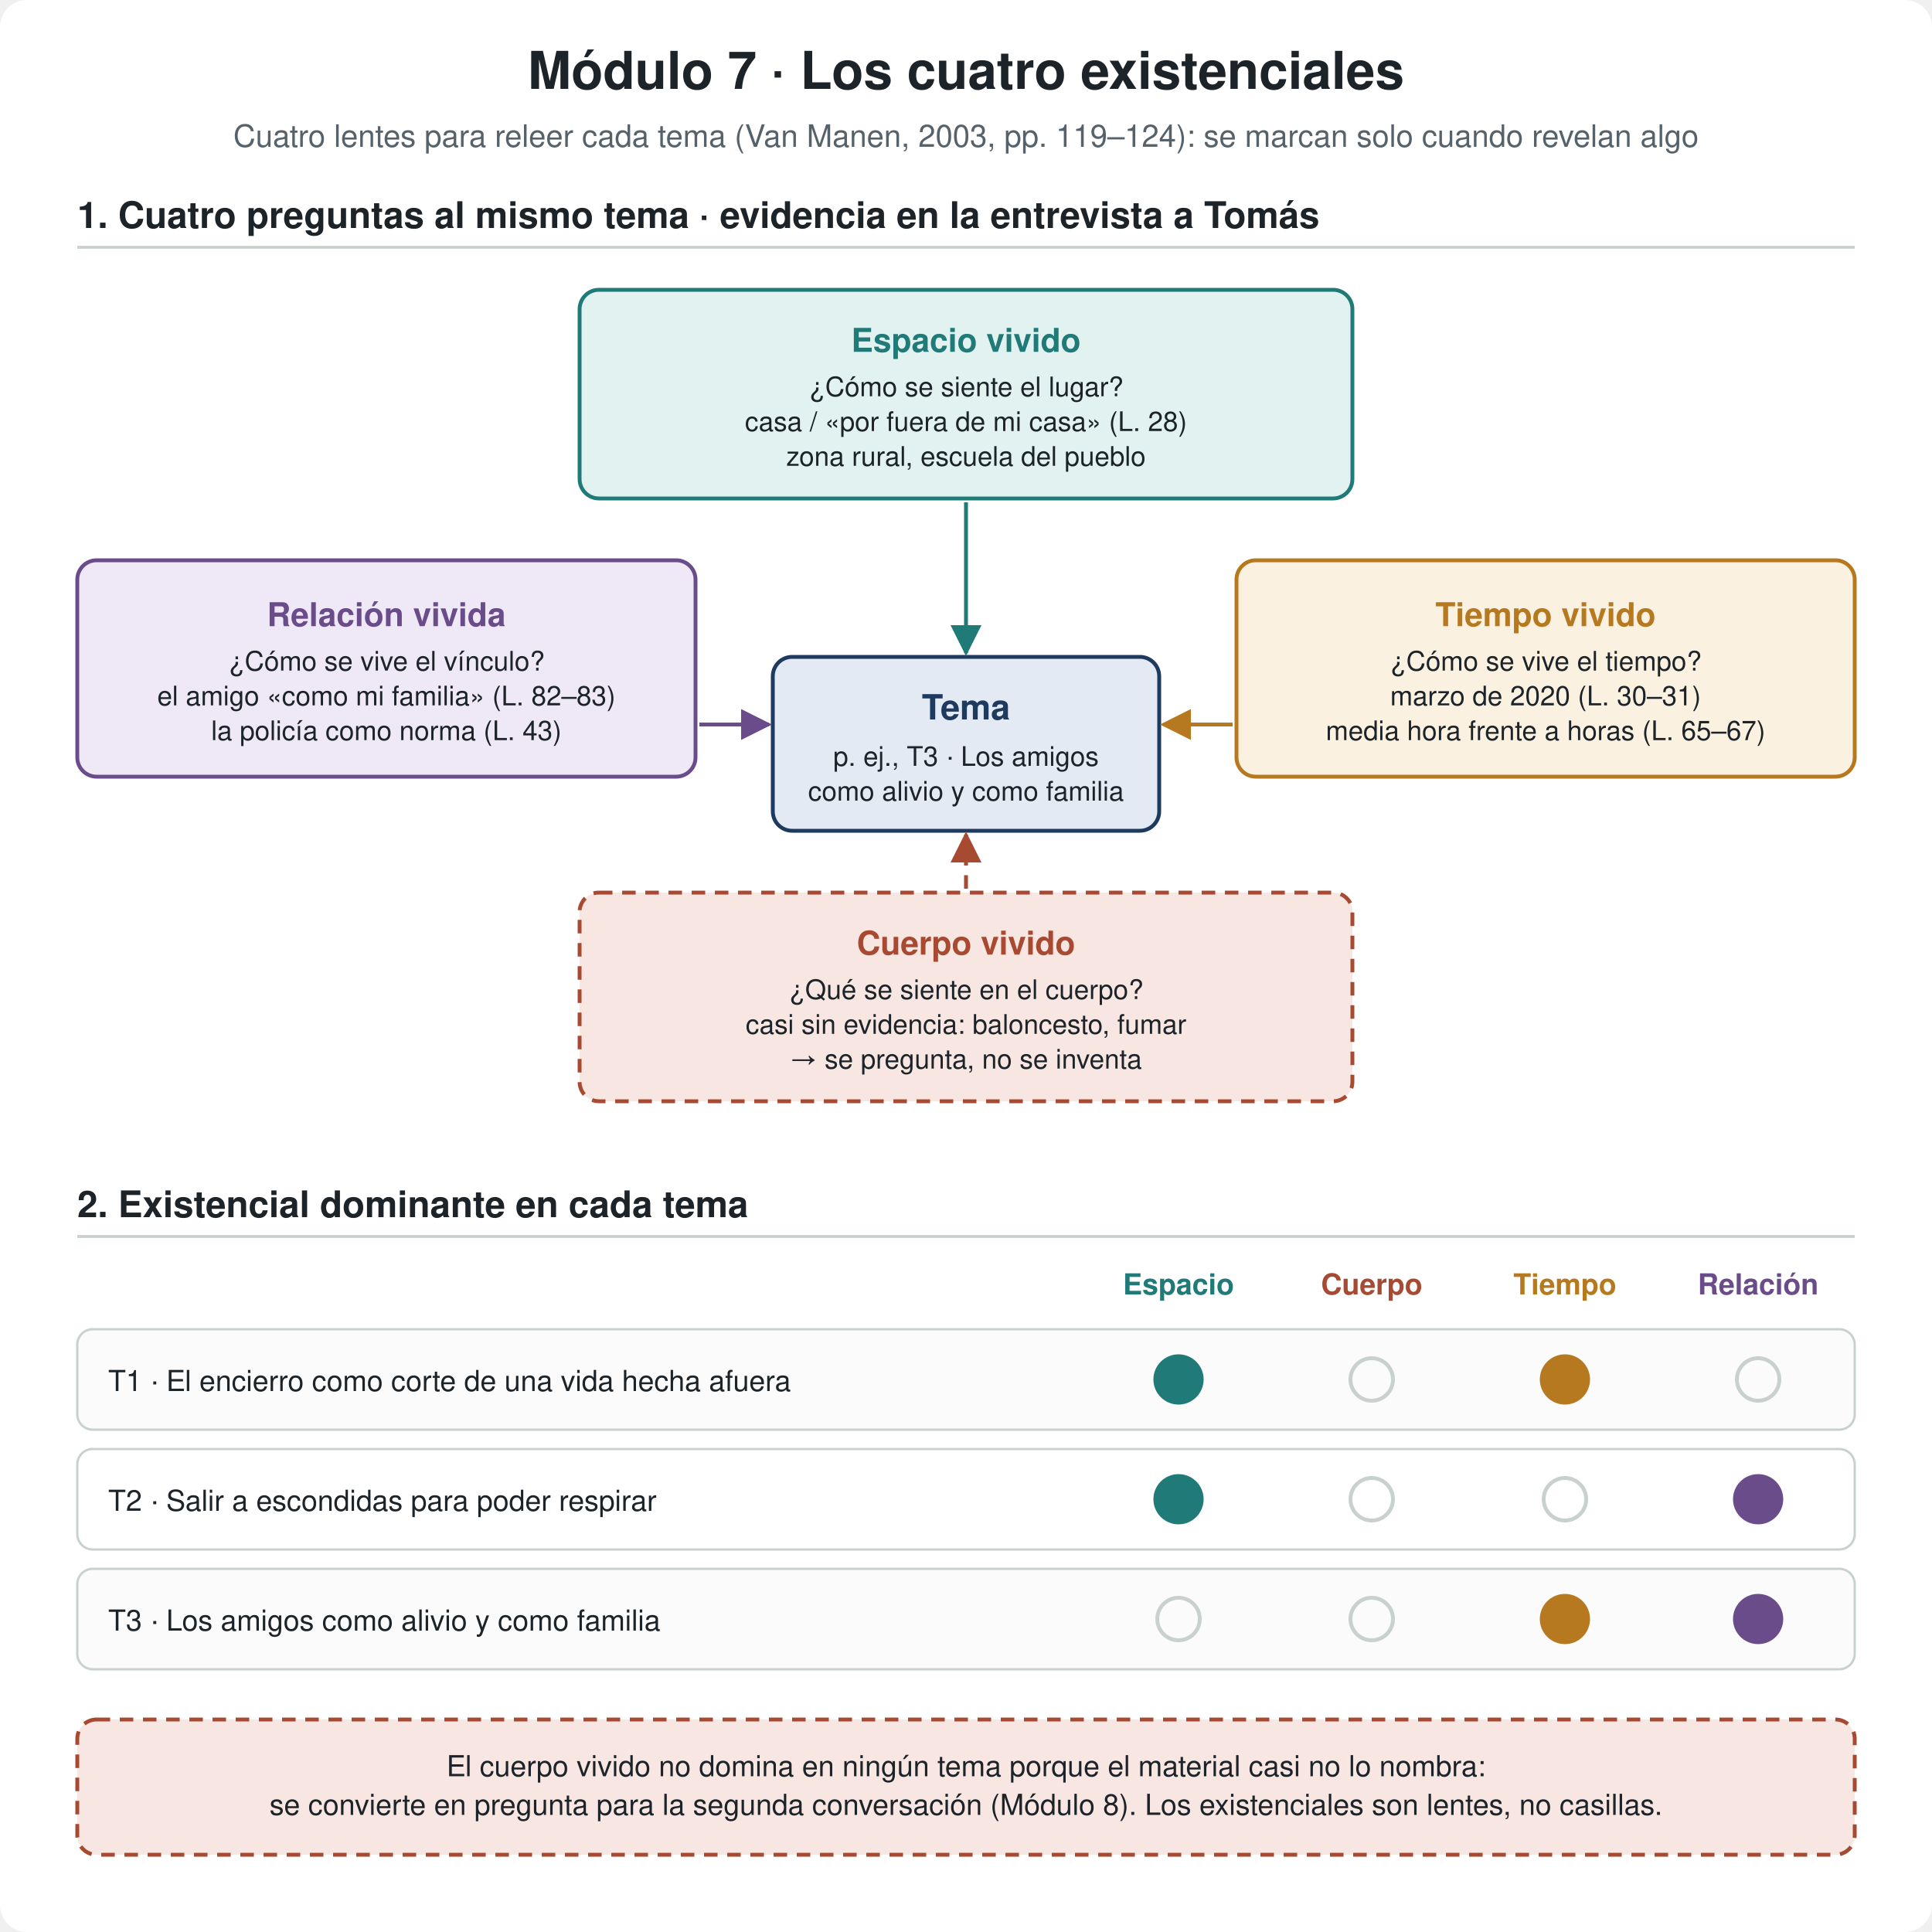
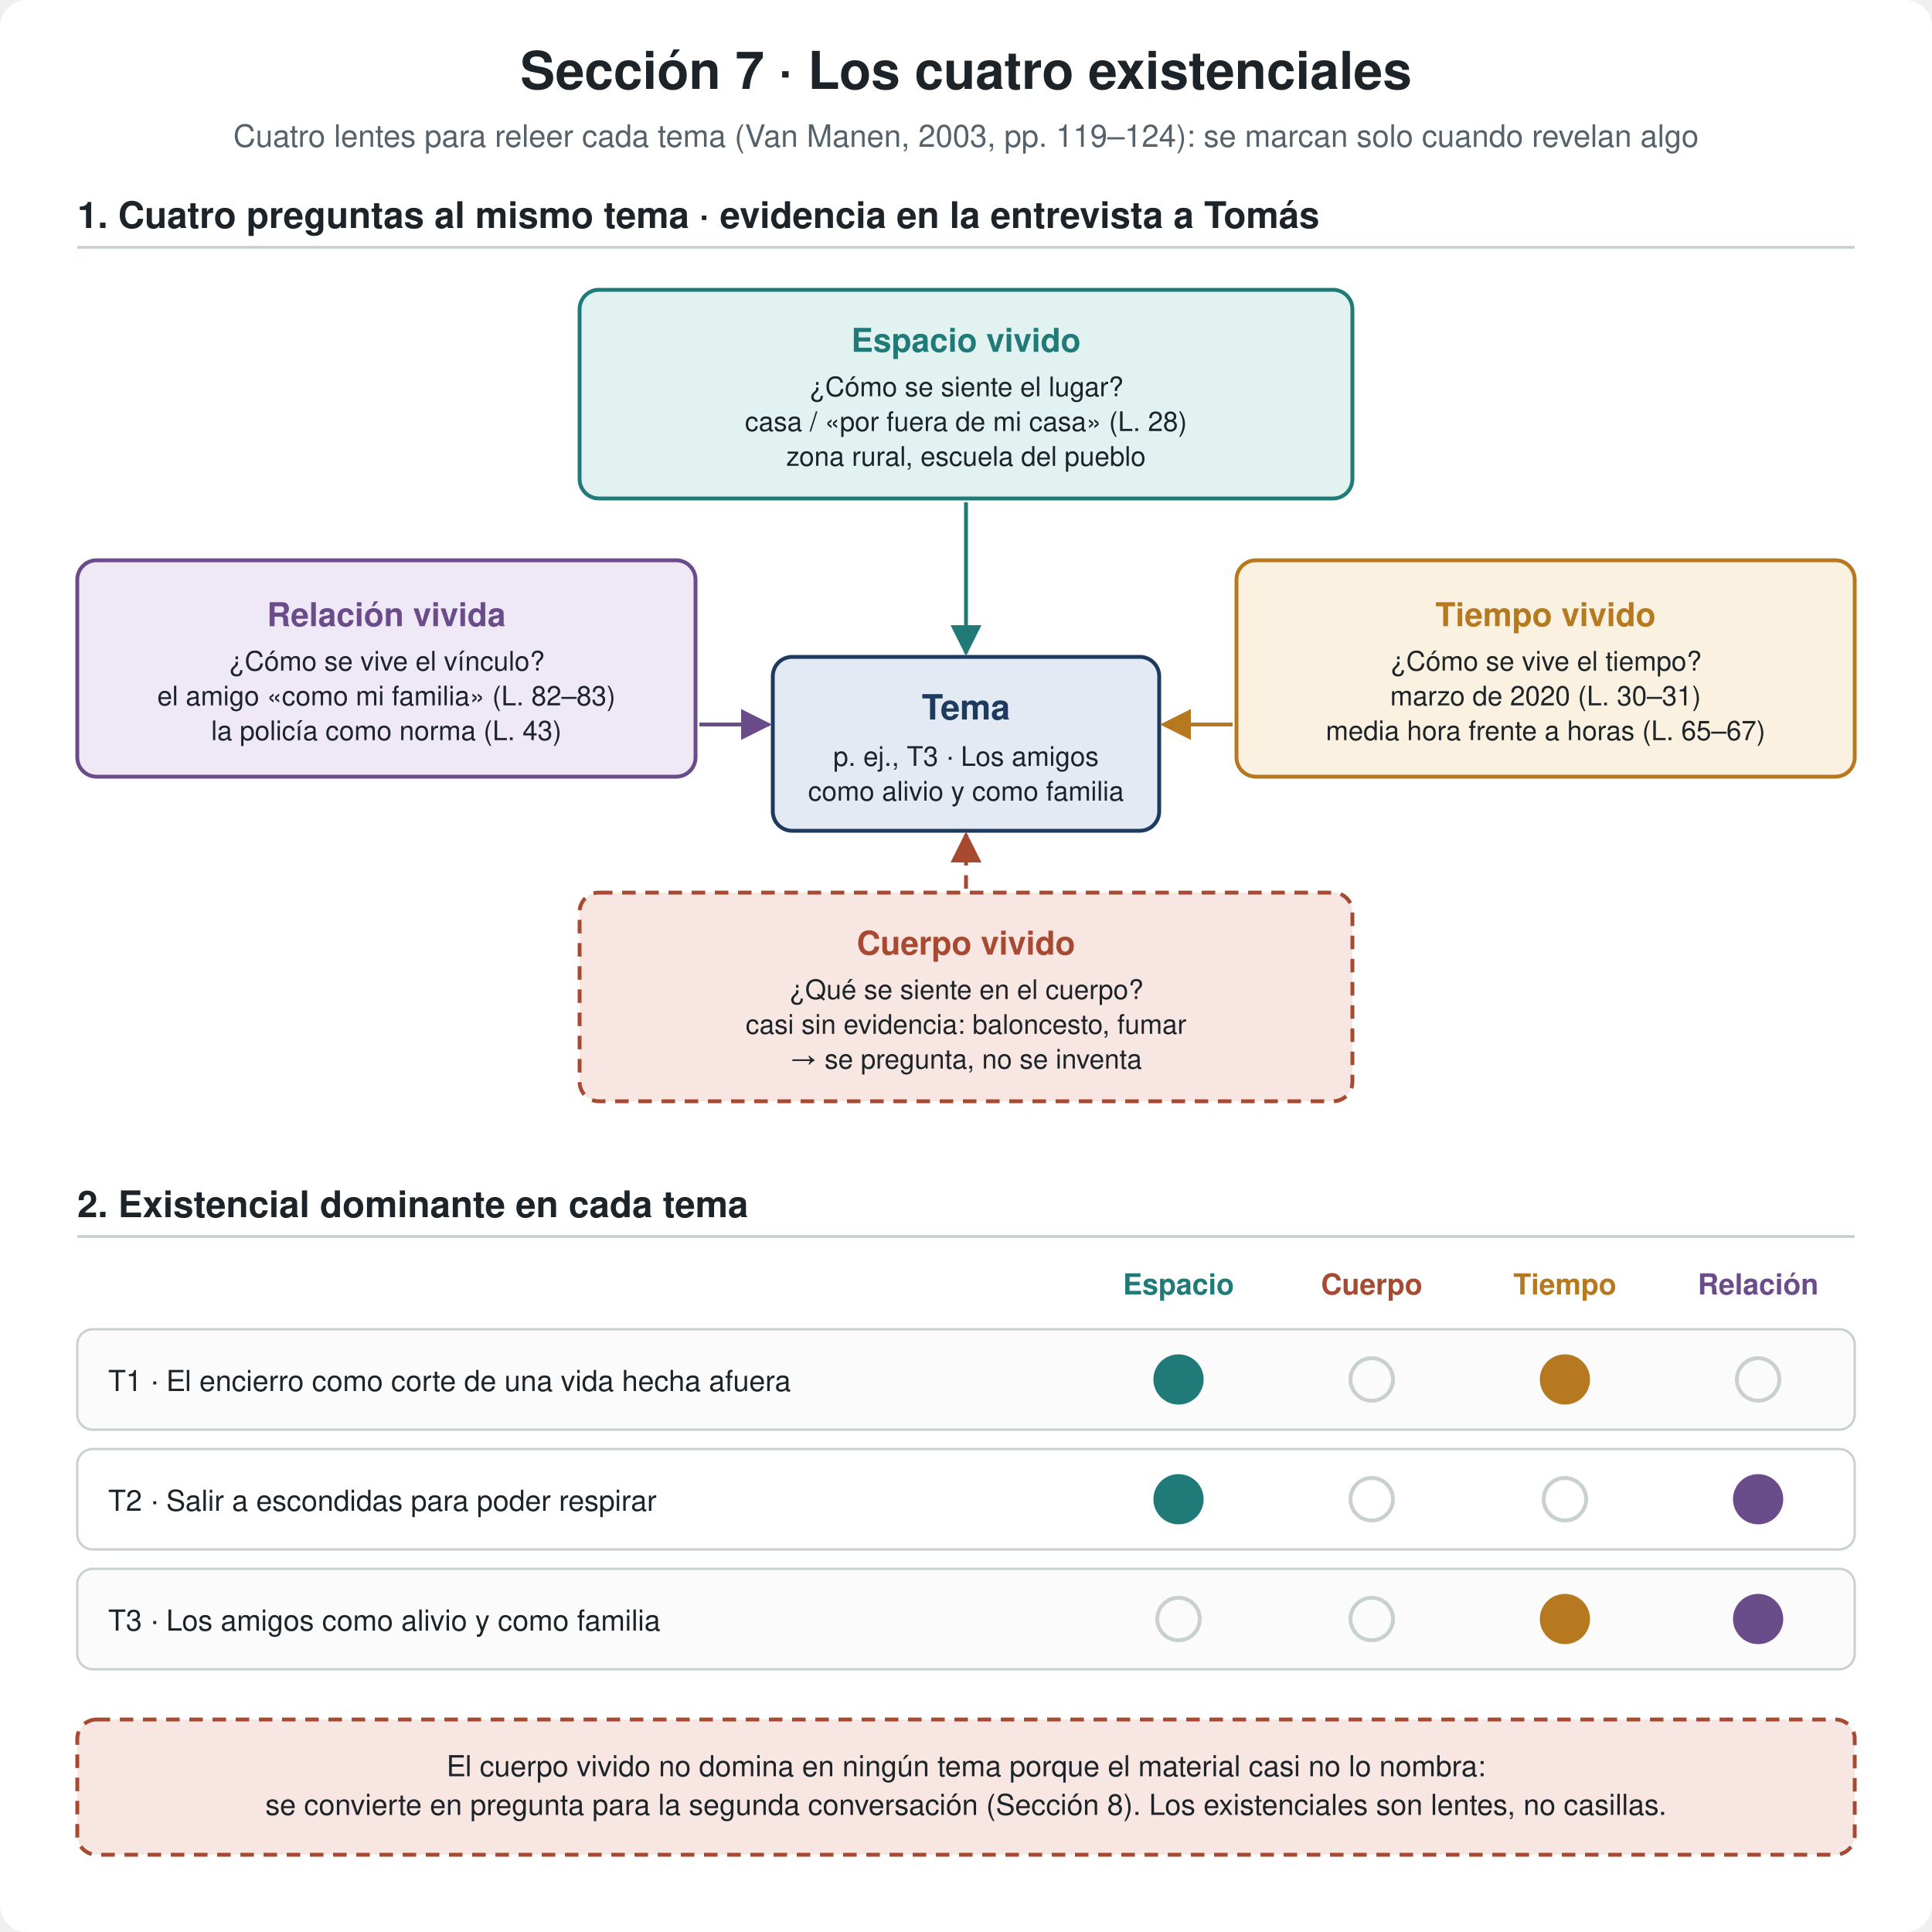
- <svg xmlns="http://www.w3.org/2000/svg" viewBox="0 0 1000 1000" width="1000" height="1000" role="img" aria-label="Módulo 7 · Los cuatro existenciales">
+ <svg xmlns="http://www.w3.org/2000/svg" viewBox="0 0 1000 1000" width="1000" height="1000" role="img" aria-label="Sección 7 · Los cuatro existenciales">
  <defs>
    <marker id="m1F7A78" viewBox="0 0 10 10" refX="9" refY="5" markerWidth="8" markerHeight="8" orient="auto-start-reverse">
      <path d="M0,0 L10,5 L0,10 z" fill="#1F7A78" />
    </marker>
    <marker id="m6B4C8A" viewBox="0 0 10 10" refX="9" refY="5" markerWidth="8" markerHeight="8" orient="auto-start-reverse">
      <path d="M0,0 L10,5 L0,10 z" fill="#6B4C8A" />
    </marker>
    <marker id="mA84A32" viewBox="0 0 10 10" refX="9" refY="5" markerWidth="8" markerHeight="8" orient="auto-start-reverse">
      <path d="M0,0 L10,5 L0,10 z" fill="#A84A32" />
    </marker>
    <marker id="mB7791F" viewBox="0 0 10 10" refX="9" refY="5" markerWidth="8" markerHeight="8" orient="auto-start-reverse">
      <path d="M0,0 L10,5 L0,10 z" fill="#B7791F" />
    </marker>
  </defs>
  <rect x="0" y="0" width="1000" height="1000" rx="14" fill="#FFFFFF" />
-   <text x="500.0" y="46" font-family="Helvetica, Arial, sans-serif" font-size="27" font-weight="bold" fill="#1C2329" text-anchor="middle">Módulo 7 · Los cuatro existenciales</text>
+   <text x="500.0" y="46" font-family="Helvetica, Arial, sans-serif" font-size="27" font-weight="bold" fill="#1C2329" text-anchor="middle">Sección 7 · Los cuatro existenciales</text>
  <text x="500.0" y="76" font-family="Helvetica, Arial, sans-serif" font-size="16" fill="#56626B" text-anchor="middle">Cuatro lentes para releer cada tema (Van Manen, 2003, pp. 119–124): se marcan solo cuando revelan algo</text>
  <text x="40" y="118" font-family="Helvetica, Arial, sans-serif" font-size="19" font-weight="bold" fill="#1C2329" text-anchor="start">1. Cuatro preguntas al mismo tema · evidencia en la entrevista a Tomás</text>
  <line x1="40" y1="128" x2="960" y2="128" stroke="#C9D1CD" stroke-width="1.5" />
  <rect x="400" y="340" width="200" height="90" rx="10" fill="#E3EAF4" stroke="#1F3A5F" stroke-width="2" />
  <text x="500.0" y="372.4" font-family="Helvetica, Arial, sans-serif" font-size="18" font-weight="bold" fill="#1F3A5F" text-anchor="middle">Tema</text>
  <text x="500.0" y="396.4" font-family="Helvetica, Arial, sans-serif" font-size="14" font-weight="normal" fill="#1C2329" text-anchor="middle">p. ej., T3 · Los amigos</text>
  <text x="500.0" y="414.4" font-family="Helvetica, Arial, sans-serif" font-size="14" font-weight="normal" fill="#1C2329" text-anchor="middle">como alivio y como familia</text>
  <rect x="300" y="150" width="400" height="108" rx="10" fill="#E2F2F1" stroke="#1F7A78" stroke-width="2" />
  <text x="500.0" y="182.1" font-family="Helvetica, Arial, sans-serif" font-size="17" font-weight="bold" fill="#1F7A78" text-anchor="middle">Espacio vivido</text>
  <text x="500.0" y="205.1" font-family="Helvetica, Arial, sans-serif" font-size="14" font-weight="normal" fill="#1C2329" text-anchor="middle">¿Cómo se siente el lugar?</text>
  <text x="500.0" y="223.1" font-family="Helvetica, Arial, sans-serif" font-size="14" font-weight="normal" fill="#1C2329" text-anchor="middle">casa / «por fuera de mi casa» (L. 28)</text>
  <text x="500.0" y="241.1" font-family="Helvetica, Arial, sans-serif" font-size="14" font-weight="normal" fill="#1C2329" text-anchor="middle">zona rural, escuela del pueblo</text>
  <polyline points="500,260 500,338" fill="none" stroke="#1F7A78" stroke-width="2" marker-end="url(#m1F7A78)" />
  <rect x="640" y="290" width="320" height="112" rx="10" fill="#FBF1E1" stroke="#B7791F" stroke-width="2" />
  <text x="800.0" y="324.1" font-family="Helvetica, Arial, sans-serif" font-size="17" font-weight="bold" fill="#B7791F" text-anchor="middle">Tiempo vivido</text>
  <text x="800.0" y="347.1" font-family="Helvetica, Arial, sans-serif" font-size="14" font-weight="normal" fill="#1C2329" text-anchor="middle">¿Cómo se vive el tiempo?</text>
  <text x="800.0" y="365.1" font-family="Helvetica, Arial, sans-serif" font-size="14" font-weight="normal" fill="#1C2329" text-anchor="middle">marzo de 2020 (L. 30–31)</text>
  <text x="800.0" y="383.1" font-family="Helvetica, Arial, sans-serif" font-size="14" font-weight="normal" fill="#1C2329" text-anchor="middle">media hora frente a horas (L. 65–67)</text>
  <polyline points="638,375 602,375" fill="none" stroke="#B7791F" stroke-width="2" marker-end="url(#mB7791F)" />
  <rect x="300" y="462" width="400" height="108" rx="10" fill="#F7E6E1" stroke="#A84A32" stroke-width="2" stroke-dasharray="7 5" />
  <text x="500.0" y="494.1" font-family="Helvetica, Arial, sans-serif" font-size="17" font-weight="bold" fill="#A84A32" text-anchor="middle">Cuerpo vivido</text>
  <text x="500.0" y="517.1" font-family="Helvetica, Arial, sans-serif" font-size="14" font-weight="normal" fill="#1C2329" text-anchor="middle">¿Qué se siente en el cuerpo?</text>
  <text x="500.0" y="535.1" font-family="Helvetica, Arial, sans-serif" font-size="14" font-weight="normal" fill="#1C2329" text-anchor="middle">casi sin evidencia: baloncesto, fumar</text>
  <text x="500.0" y="553.1" font-family="Helvetica, Arial, sans-serif" font-size="14" font-weight="normal" fill="#1C2329" text-anchor="middle">→ se pregunta, no se inventa</text>
  <polyline points="500,460 500,432" fill="none" stroke="#A84A32" stroke-width="2" stroke-dasharray="7 5" marker-end="url(#mA84A32)" />
  <rect x="40" y="290" width="320" height="112" rx="10" fill="#EFE8F6" stroke="#6B4C8A" stroke-width="2" />
  <text x="200.0" y="324.1" font-family="Helvetica, Arial, sans-serif" font-size="17" font-weight="bold" fill="#6B4C8A" text-anchor="middle">Relación vivida</text>
  <text x="200.0" y="347.1" font-family="Helvetica, Arial, sans-serif" font-size="14" font-weight="normal" fill="#1C2329" text-anchor="middle">¿Cómo se vive el vínculo?</text>
  <text x="200.0" y="365.1" font-family="Helvetica, Arial, sans-serif" font-size="14" font-weight="normal" fill="#1C2329" text-anchor="middle">el amigo «como mi familia» (L. 82–83)</text>
  <text x="200.0" y="383.1" font-family="Helvetica, Arial, sans-serif" font-size="14" font-weight="normal" fill="#1C2329" text-anchor="middle">la policía como norma (L. 43)</text>
  <polyline points="362,375 398,375" fill="none" stroke="#6B4C8A" stroke-width="2" marker-end="url(#m6B4C8A)" />
  <text x="40" y="630" font-family="Helvetica, Arial, sans-serif" font-size="19" font-weight="bold" fill="#1C2329" text-anchor="start">2. Existencial dominante en cada tema</text>
  <line x1="40" y1="640" x2="960" y2="640" stroke="#C9D1CD" stroke-width="1.5" />
  <text x="610.0" y="670" font-family="Helvetica, Arial, sans-serif" font-size="15" font-weight="bold" fill="#1F7A78" text-anchor="middle">Espacio</text>
  <text x="710.0" y="670" font-family="Helvetica, Arial, sans-serif" font-size="15" font-weight="bold" fill="#A84A32" text-anchor="middle">Cuerpo</text>
  <text x="810.0" y="670" font-family="Helvetica, Arial, sans-serif" font-size="15" font-weight="bold" fill="#B7791F" text-anchor="middle">Tiempo</text>
  <text x="910.0" y="670" font-family="Helvetica, Arial, sans-serif" font-size="15" font-weight="bold" fill="#6B4C8A" text-anchor="middle">Relación</text>
  <rect x="40" y="688" width="920" height="52" rx="8" fill="#FAFBFA" stroke="#C9D1CD" stroke-width="1.2" />
  <text x="56" y="720" font-family="Helvetica, Arial, sans-serif" font-size="15" font-weight="normal" fill="#1C2329" text-anchor="start">T1 · El encierro como corte de una vida hecha afuera</text>
  <circle cx="610.0" cy="714" r="13" fill="#1F7A78" />
  <circle cx="710.0" cy="714" r="11" fill="none" stroke="#C9D1CD" stroke-width="2" />
  <circle cx="810.0" cy="714" r="13" fill="#B7791F" />
  <circle cx="910.0" cy="714" r="11" fill="none" stroke="#C9D1CD" stroke-width="2" />
  <rect x="40" y="750" width="920" height="52" rx="8" fill="#FFFFFF" stroke="#C9D1CD" stroke-width="1.2" />
  <text x="56" y="782" font-family="Helvetica, Arial, sans-serif" font-size="15" font-weight="normal" fill="#1C2329" text-anchor="start">T2 · Salir a escondidas para poder respirar</text>
  <circle cx="610.0" cy="776" r="13" fill="#1F7A78" />
  <circle cx="710.0" cy="776" r="11" fill="none" stroke="#C9D1CD" stroke-width="2" />
  <circle cx="810.0" cy="776" r="11" fill="none" stroke="#C9D1CD" stroke-width="2" />
  <circle cx="910.0" cy="776" r="13" fill="#6B4C8A" />
  <rect x="40" y="812" width="920" height="52" rx="8" fill="#FAFBFA" stroke="#C9D1CD" stroke-width="1.2" />
  <text x="56" y="844" font-family="Helvetica, Arial, sans-serif" font-size="15" font-weight="normal" fill="#1C2329" text-anchor="start">T3 · Los amigos como alivio y como familia</text>
  <circle cx="610.0" cy="838" r="11" fill="none" stroke="#C9D1CD" stroke-width="2" />
  <circle cx="710.0" cy="838" r="11" fill="none" stroke="#C9D1CD" stroke-width="2" />
  <circle cx="810.0" cy="838" r="13" fill="#B7791F" />
  <circle cx="910.0" cy="838" r="13" fill="#6B4C8A" />
  <rect x="40" y="890" width="920" height="70" rx="10" fill="#F7E6E1" stroke="#A84A32" stroke-width="2" stroke-dasharray="7 5" />
  <text x="500.0" y="919.4" font-family="Helvetica, Arial, sans-serif" font-size="15" font-weight="normal" fill="#1C2329" text-anchor="middle">El cuerpo vivido no domina en ningún tema porque el material casi no lo nombra:</text>
-   <text x="500.0" y="939.4" font-family="Helvetica, Arial, sans-serif" font-size="15" font-weight="normal" fill="#1C2329" text-anchor="middle">se convierte en pregunta para la segunda conversación (Módulo 8). Los existenciales son lentes, no casillas.</text>
+   <text x="500.0" y="939.4" font-family="Helvetica, Arial, sans-serif" font-size="15" font-weight="normal" fill="#1C2329" text-anchor="middle">se convierte en pregunta para la segunda conversación (Sección 8). Los existenciales son lentes, no casillas.</text>
</svg>
